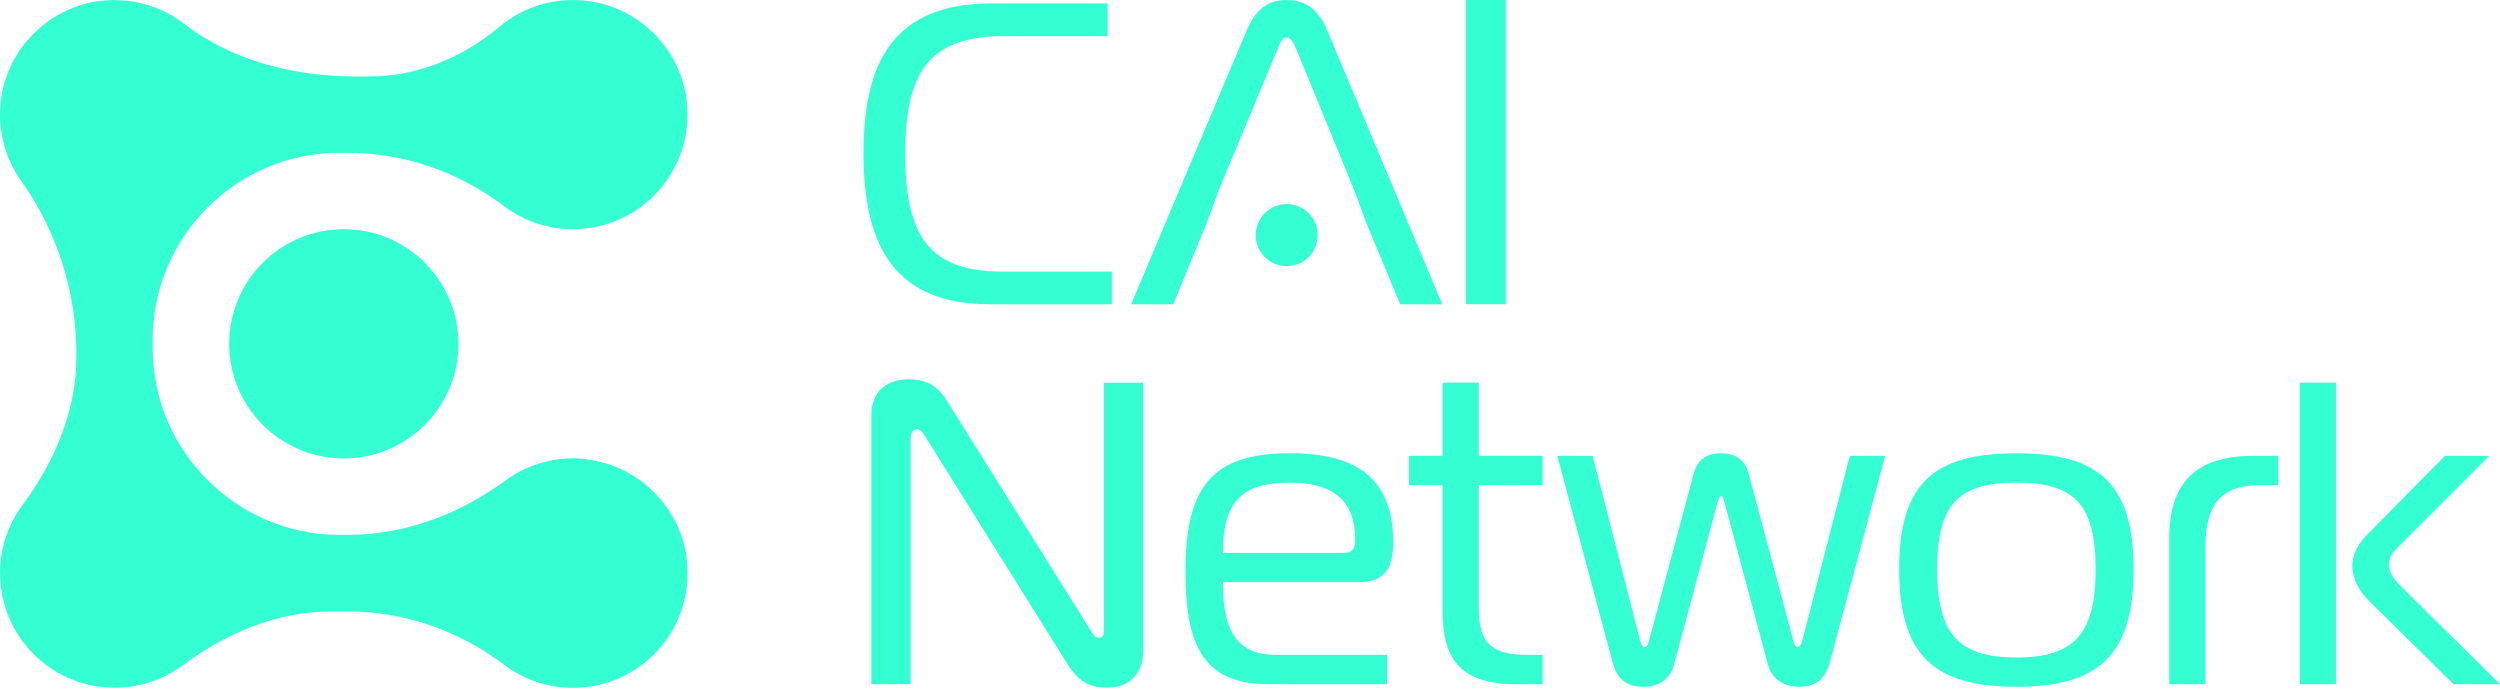
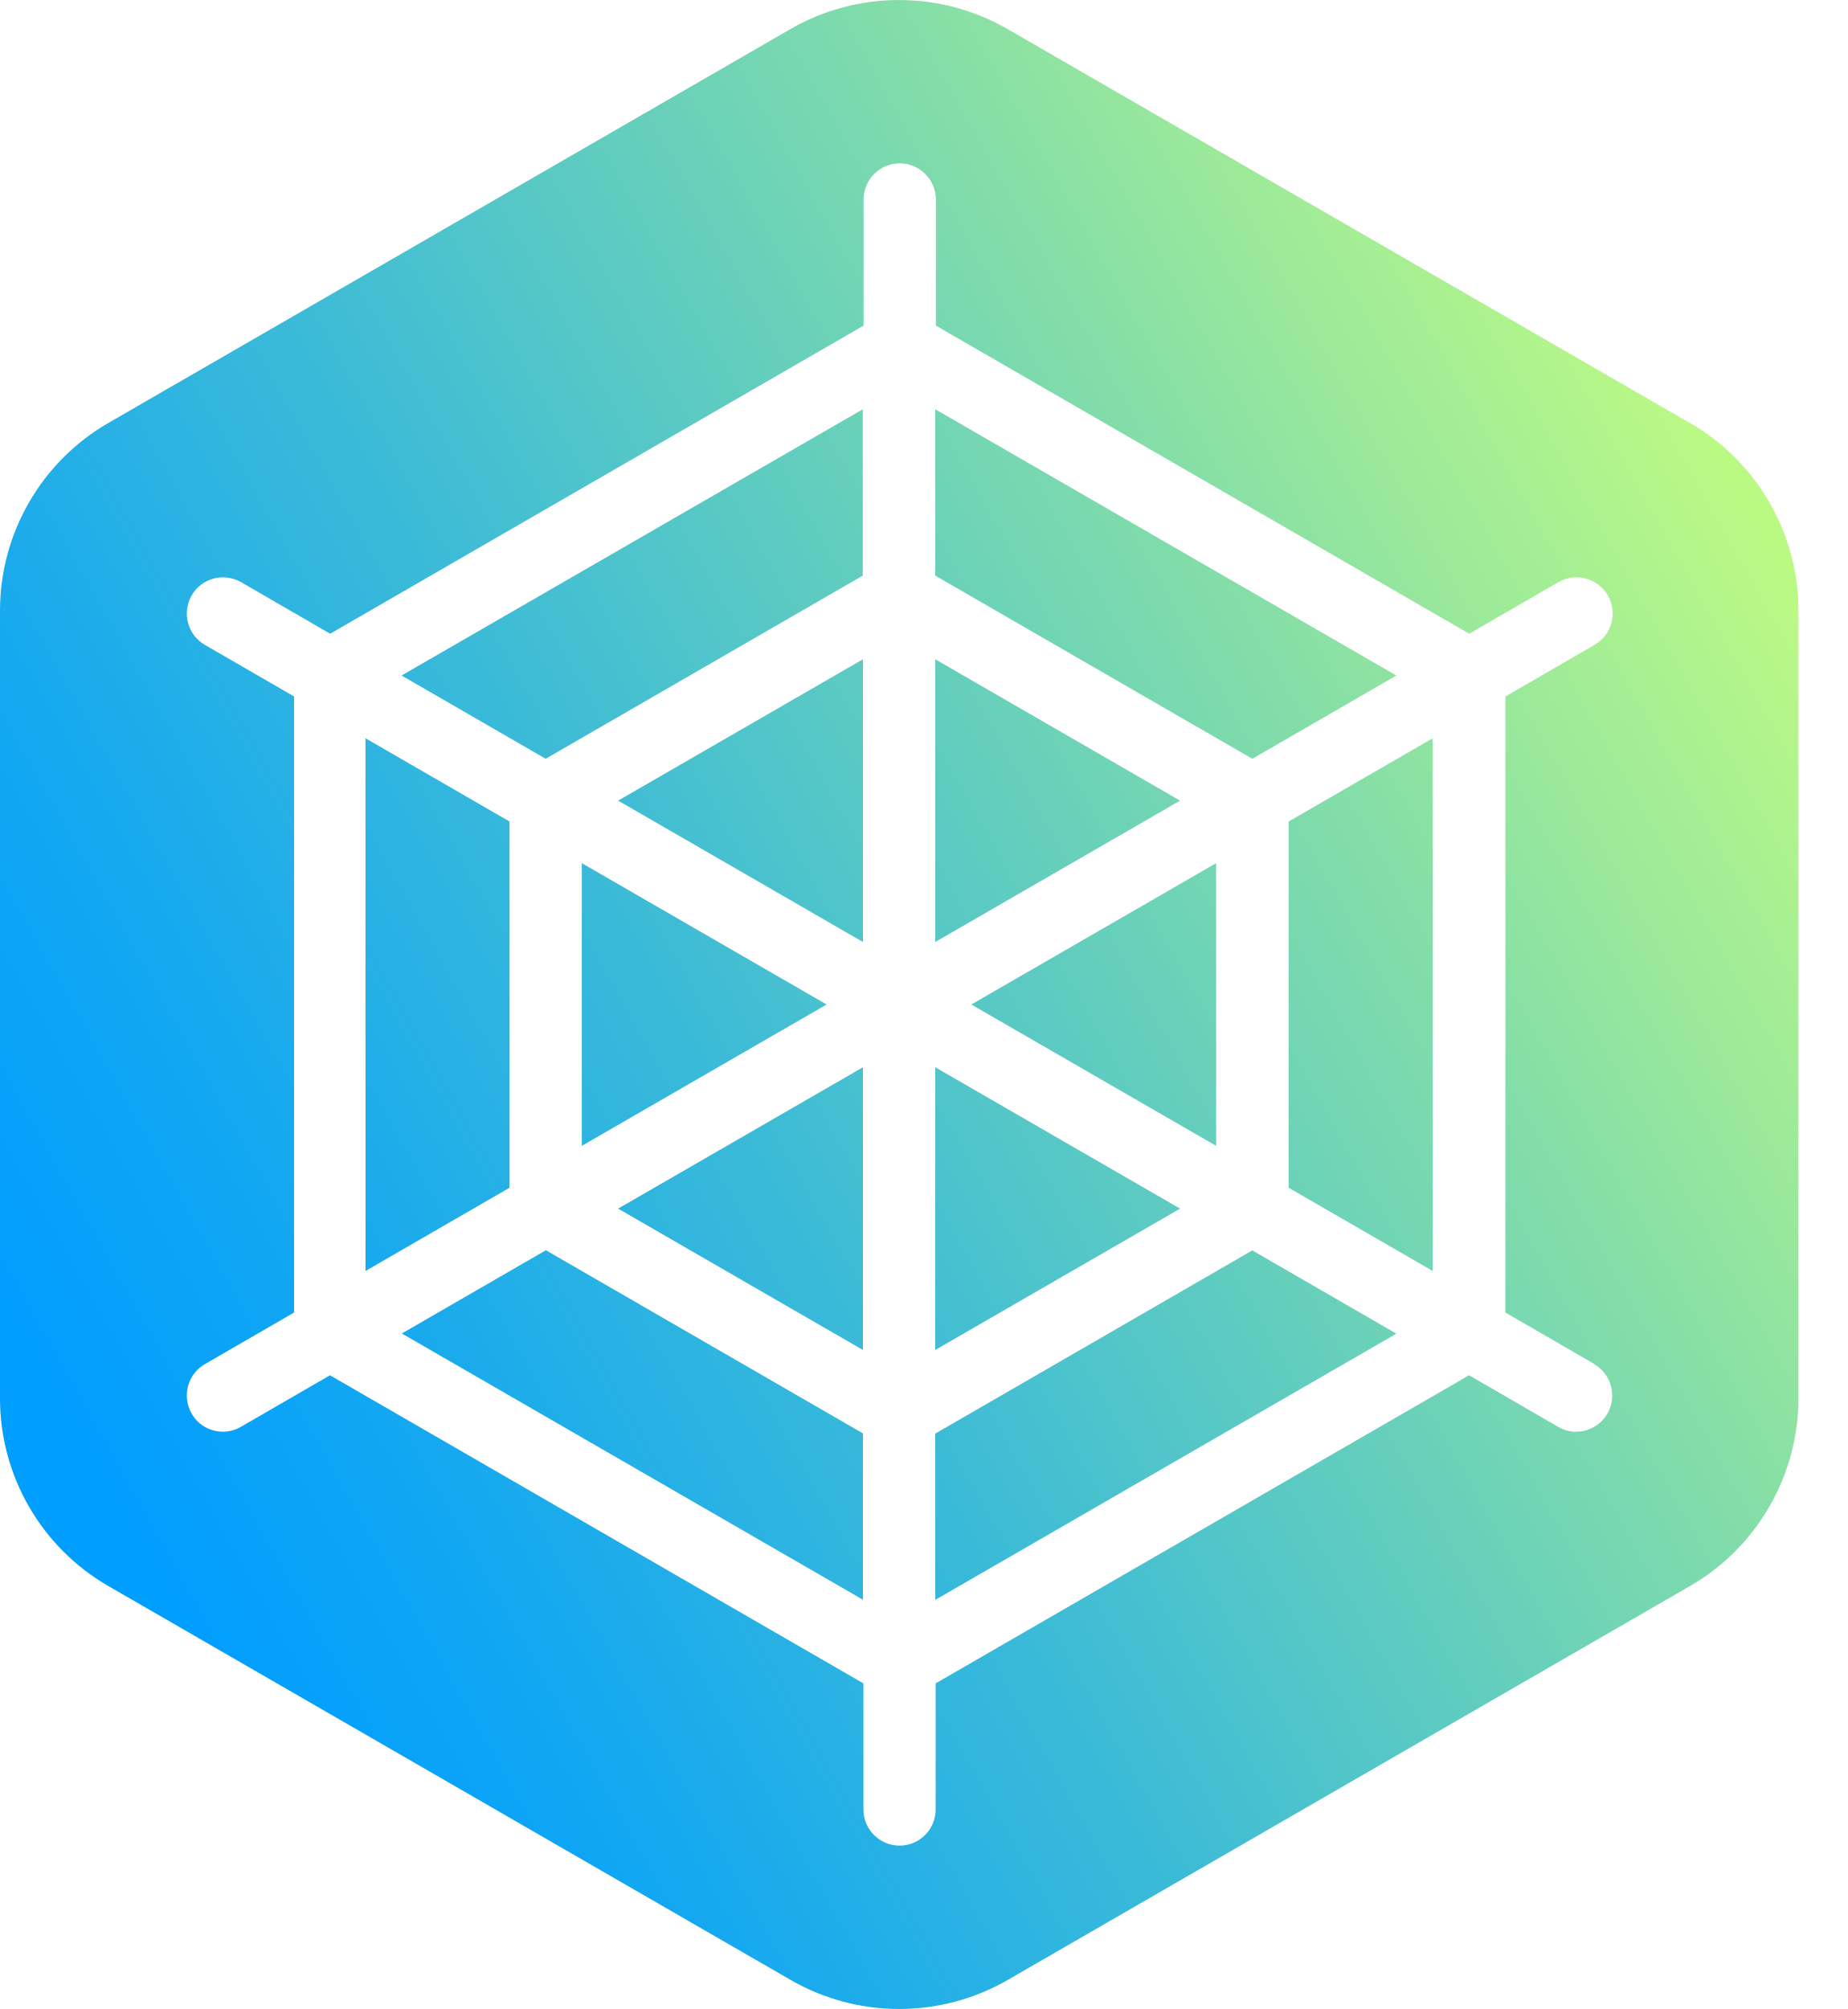
- <svg xmlns="http://www.w3.org/2000/svg" width="108" height="30" viewBox="0 0 108 30" fill="none">
-   <path d="M25.403 19.844C24.066 19.673 22.815 20.038 21.838 20.755C19.849 22.213 17.503 23.105 15.035 23.105H14.663C14.638 23.105 14.613 23.105 14.587 23.105C10.218 23.072 6.629 19.486 6.597 15.114C6.597 15.089 6.597 15.063 6.597 15.038V14.666C6.597 14.641 6.597 14.615 6.597 14.59C6.629 10.216 10.222 6.627 14.594 6.602C14.617 6.602 14.638 6.602 14.661 6.602H15.035C17.476 6.602 19.828 7.434 21.776 8.906C22.603 9.532 23.633 9.901 24.749 9.901C27.67 9.901 30.002 7.371 29.669 4.384C29.422 2.149 27.631 0.326 25.399 0.042C23.938 -0.145 22.587 0.308 21.575 1.156C19.989 2.487 18.037 3.302 15.969 3.302H15.38C12.692 3.302 9.966 2.625 7.861 0.955C7.852 0.945 7.84 0.941 7.829 0.934C7.736 0.867 7.641 0.807 7.547 0.747C7.521 0.73 7.496 0.712 7.47 0.696C7.216 0.543 6.948 0.416 6.669 0.312C6.648 0.303 6.625 0.298 6.602 0.289C6.484 0.247 6.364 0.208 6.243 0.176C6.211 0.167 6.176 0.16 6.144 0.15C6.033 0.123 5.922 0.1 5.811 0.079C5.765 0.072 5.719 0.065 5.673 0.058C5.62 0.051 5.566 0.04 5.513 0.033C5.476 0.028 5.442 0.03 5.405 0.026C5.303 0.016 5.199 0.012 5.095 0.007C5.023 0.007 4.954 0.003 4.882 0.003C4.778 0.003 4.672 0.012 4.566 0.019C4.499 0.023 4.432 0.026 4.367 0.035C4.344 0.037 4.319 0.037 4.296 0.04C3.99 0.079 3.695 0.148 3.408 0.243C3.387 0.25 3.364 0.259 3.344 0.266C3.216 0.31 3.089 0.358 2.967 0.414C2.925 0.432 2.886 0.451 2.847 0.469C2.745 0.518 2.646 0.569 2.549 0.624C2.502 0.65 2.456 0.675 2.41 0.7C2.308 0.76 2.211 0.827 2.117 0.894L1.832 1.109C1.786 1.146 1.74 1.183 1.694 1.223C1.629 1.28 1.567 1.34 1.504 1.401C1.46 1.444 1.414 1.488 1.37 1.535C1.308 1.599 1.25 1.664 1.192 1.731C1.151 1.779 1.111 1.83 1.072 1.879C1.019 1.946 0.966 2.013 0.915 2.082C0.862 2.156 0.813 2.232 0.765 2.311C0.714 2.392 0.665 2.473 0.619 2.556C0.564 2.653 0.513 2.752 0.464 2.856C0.441 2.902 0.423 2.951 0.402 2.999C0.358 3.103 0.317 3.207 0.277 3.316C0.263 3.36 0.247 3.402 0.233 3.445C0.192 3.573 0.157 3.7 0.127 3.831C0.12 3.857 0.113 3.882 0.109 3.91C0.074 4.067 0.046 4.224 0.03 4.386C0.03 4.393 0.03 4.397 0.03 4.404C0.018 4.508 0.016 4.615 0.012 4.719C0.009 4.795 0 4.871 0 4.945C0 4.945 0 4.95 0 4.952C0 5.114 0.009 5.275 0.025 5.433C0.03 5.481 0.037 5.53 0.044 5.576C0.058 5.689 0.076 5.802 0.097 5.913C0.109 5.966 0.118 6.02 0.129 6.073C0.157 6.188 0.187 6.301 0.222 6.412C0.233 6.452 0.245 6.493 0.256 6.532C0.305 6.673 0.358 6.81 0.418 6.946C0.444 7.002 0.471 7.057 0.499 7.112C0.538 7.193 0.578 7.272 0.622 7.35C0.656 7.415 0.693 7.478 0.732 7.54C0.772 7.605 0.813 7.665 0.855 7.727C0.899 7.794 0.943 7.859 0.991 7.923L0.996 7.928C2.496 10.084 3.3 12.646 3.3 15.274V15.405C3.3 17.737 2.378 19.911 0.994 21.785C0.98 21.804 0.966 21.824 0.952 21.845C0.913 21.898 0.876 21.954 0.839 22.009C0.802 22.065 0.767 22.118 0.732 22.173C0.696 22.233 0.661 22.291 0.628 22.354C0.598 22.407 0.568 22.46 0.541 22.515C0.506 22.582 0.474 22.649 0.441 22.719C0.418 22.767 0.397 22.818 0.377 22.869C0.344 22.945 0.314 23.021 0.287 23.1C0.27 23.146 0.254 23.19 0.24 23.236C0.213 23.319 0.187 23.403 0.166 23.488C0.155 23.532 0.143 23.578 0.134 23.624C0.113 23.71 0.095 23.795 0.081 23.881C0.072 23.934 0.065 23.989 0.055 24.043C0.049 24.093 0.037 24.142 0.032 24.193C0.03 24.216 0.032 24.237 0.028 24.26C0.012 24.41 0.002 24.562 0.002 24.715C0.002 24.727 0.002 24.741 0.002 24.752C0.002 24.754 0.002 24.757 0.002 24.759C0.002 24.849 0.012 24.939 0.016 25.029C0.021 25.117 0.021 25.207 0.03 25.293C0.039 25.383 0.058 25.468 0.072 25.556C0.085 25.642 0.095 25.732 0.113 25.815C0.132 25.9 0.159 25.984 0.183 26.069C0.206 26.152 0.224 26.238 0.252 26.319C0.28 26.402 0.314 26.48 0.347 26.561C0.377 26.64 0.404 26.723 0.439 26.799C0.474 26.875 0.515 26.949 0.555 27.023C0.594 27.1 0.631 27.18 0.675 27.254C0.716 27.326 0.767 27.393 0.811 27.465C0.857 27.536 0.903 27.61 0.954 27.682C1.005 27.751 1.061 27.814 1.114 27.878C1.167 27.943 1.218 28.012 1.275 28.075C1.331 28.137 1.393 28.193 1.451 28.253C1.511 28.313 1.569 28.377 1.634 28.435C1.694 28.491 1.761 28.539 1.823 28.59C1.89 28.645 1.957 28.703 2.029 28.756C2.096 28.805 2.167 28.846 2.237 28.893C2.308 28.941 2.38 28.992 2.454 29.036C2.528 29.08 2.604 29.114 2.68 29.154C2.757 29.193 2.831 29.237 2.909 29.272C2.985 29.306 3.066 29.334 3.145 29.364C3.228 29.396 3.307 29.431 3.392 29.461C3.473 29.489 3.556 29.507 3.639 29.53C3.725 29.553 3.808 29.581 3.896 29.6C3.981 29.618 4.069 29.628 4.155 29.641C4.242 29.655 4.33 29.674 4.418 29.683C4.506 29.692 4.594 29.692 4.681 29.697C4.771 29.701 4.859 29.711 4.952 29.711C4.954 29.711 4.956 29.711 4.959 29.711C4.97 29.711 4.984 29.711 4.996 29.711C5.15 29.711 5.301 29.699 5.451 29.685C5.474 29.685 5.495 29.685 5.518 29.681C5.569 29.676 5.617 29.665 5.668 29.657C5.721 29.651 5.777 29.641 5.83 29.632C5.915 29.616 6.001 29.597 6.086 29.579C6.132 29.567 6.176 29.558 6.223 29.547C6.308 29.523 6.391 29.498 6.474 29.473C6.521 29.459 6.567 29.443 6.613 29.427C6.692 29.399 6.768 29.369 6.842 29.336C6.893 29.316 6.944 29.292 6.992 29.272C7.061 29.239 7.128 29.207 7.195 29.175C7.251 29.147 7.304 29.117 7.357 29.087C7.417 29.052 7.477 29.017 7.535 28.983C7.591 28.948 7.646 28.913 7.699 28.877C7.755 28.84 7.81 28.803 7.863 28.763C7.882 28.749 7.902 28.736 7.923 28.722C9.797 27.335 11.972 26.416 14.303 26.416H15.04C17.48 26.416 19.832 27.247 21.78 28.719C22.608 29.346 23.638 29.715 24.754 29.715C27.675 29.715 30.006 27.185 29.673 24.197C29.426 21.963 27.635 20.14 25.403 19.856V19.844Z" fill="#34FFD3" />
-   <path d="M14.853 19.805C17.588 19.805 19.805 17.588 19.805 14.853C19.805 12.118 17.588 9.901 14.853 9.901C12.118 9.901 9.901 12.118 9.901 14.853C9.901 17.588 12.118 19.805 14.853 19.805Z" fill="#34FFD3" />
-   <path d="M42.726 13.141C38.382 13.141 37.305 10.246 37.305 6.625C37.305 3.004 38.364 0.148 42.818 0.148H47.849V1.56H43.394C40.145 1.56 39.105 3.101 39.105 6.627C39.105 10.153 40.108 11.732 43.299 11.732H48.031V13.143H42.724L42.726 13.141Z" fill="#34FFD3" />
-   <path d="M63.325 13.141V0H65.051V13.141H63.325Z" fill="#34FFD3" />
-   <path d="M57.388 1.43C57.018 0.539 56.535 0 55.588 0C54.64 0 54.197 0.52 53.806 1.43L48.868 13.143H50.687L52.133 9.617L52.653 8.205L55.139 2.246C55.25 1.987 55.361 1.615 55.585 1.615C55.809 1.615 55.939 1.987 56.05 2.246L58.499 8.205L59.019 9.617L60.486 13.143H62.305L57.385 1.43H57.388Z" fill="#34FFD3" />
-   <path d="M55.587 11.498C56.327 11.498 56.927 10.898 56.927 10.158C56.927 9.418 56.327 8.818 55.587 8.818C54.847 8.818 54.247 9.418 54.247 10.158C54.247 10.898 54.847 11.498 55.587 11.498Z" fill="#34FFD3" />
-   <path d="M49.388 28.068C49.388 29.165 48.755 29.706 47.824 29.706C47.117 29.706 46.615 29.482 46.111 28.682L39.97 18.858C39.84 18.633 39.727 18.541 39.598 18.541C39.524 18.541 39.337 18.615 39.337 18.913V29.558H37.643V17.929C37.643 16.739 38.516 16.385 39.244 16.385C40.194 16.385 40.603 16.831 40.919 17.335L47.117 27.234C47.209 27.381 47.283 27.55 47.47 27.55C47.694 27.55 47.694 27.345 47.694 27.234V16.533H49.388V28.07V28.068Z" fill="#34FFD3" />
-   <path d="M54.767 29.556C51.828 29.556 51.214 27.64 51.214 24.662C51.214 21.034 52.367 19.581 55.699 19.581C58.324 19.581 60.184 20.436 60.184 23.414C60.184 24.549 59.83 25.145 58.714 25.145H52.833C52.833 26.746 53.113 28.29 55.105 28.29H59.925V29.556H54.77H54.767ZM58.097 23.881C58.469 23.881 58.543 23.601 58.543 23.38V23.305C58.543 21.445 57.371 20.849 55.715 20.849C53.686 20.849 52.831 21.63 52.831 23.883H58.097V23.881Z" fill="#34FFD3" />
-   <path d="M65.466 29.556C63.01 29.556 62.321 28.384 62.321 26.392V20.958H60.87V19.692H62.321V16.528H63.883V19.692H66.637V20.958H63.883V26.298C63.883 27.823 64.479 28.29 65.986 28.29H66.637V29.556H65.466Z" fill="#34FFD3" />
-   <path d="M70.845 27.659C70.882 27.788 70.956 27.957 71.05 27.957C71.18 27.957 71.198 27.77 71.238 27.677L73.174 20.438C73.398 19.639 74.01 19.583 74.345 19.583C74.68 19.583 75.314 19.639 75.535 20.438L77.472 27.677C77.49 27.77 77.546 27.957 77.659 27.957C77.751 27.957 77.828 27.809 77.865 27.659L79.912 19.694H81.437L79.055 28.59C78.867 29.279 78.495 29.669 77.733 29.669C76.915 29.669 76.504 29.205 76.374 28.701L74.514 21.76C74.477 21.649 74.44 21.425 74.348 21.425C74.274 21.425 74.218 21.649 74.181 21.76L72.321 28.701C72.192 29.202 71.82 29.669 70.981 29.669C70.2 29.669 69.847 29.279 69.659 28.59L67.277 19.694H68.802L70.849 27.659H70.845Z" fill="#34FFD3" />
-   <path d="M92.17 24.588C92.17 28.329 90.645 29.669 87.107 29.669C83.57 29.669 82.045 28.329 82.045 24.588C82.045 20.847 83.57 19.583 87.107 19.583C90.645 19.583 92.17 20.868 92.17 24.588ZM87.107 28.403C89.619 28.403 90.532 27.379 90.532 24.588C90.532 21.797 89.619 20.847 87.107 20.847C84.596 20.847 83.683 21.797 83.683 24.588C83.683 27.379 84.596 28.403 87.107 28.403Z" fill="#34FFD3" />
-   <path d="M93.713 23.248C93.713 20.81 94.903 19.694 97.341 19.694H98.42V20.96H97.621C95.909 20.96 95.275 21.836 95.275 23.64V29.558H93.713V23.25V23.248Z" fill="#34FFD3" />
-   <path d="M99.351 29.556V16.531H100.913V29.556H99.351ZM105.994 29.556L102.327 25.947C102.029 25.648 101.62 25.092 101.62 24.458C101.62 23.825 101.992 23.361 102.346 23.007L105.62 19.694H107.535L103.536 23.694C103.367 23.86 103.201 24.084 103.201 24.401C103.201 24.754 103.462 25.071 103.702 25.313L108 29.556H105.99H105.994Z" fill="#34FFD3" />
+ <svg xmlns="http://www.w3.org/2000/svg" width="23" height="25" viewBox="0 0 23 25" fill="none">
+   <path d="M10.74 11.722V8.204L7.693 9.963L10.74 11.722ZM7.241 10.741V14.259L10.288 12.5L7.241 10.741ZM6.791 9.442L10.738 7.163V5.093L4.998 8.406L6.791 9.442ZM17.379 8.406L11.64 5.093V7.163L15.586 9.442L17.379 8.406ZM10.74 16.799V13.281L7.693 15.04L10.74 16.799ZM6.342 10.223L4.549 9.187V15.816L6.342 14.78V10.22V10.223ZM5.001 16.594L10.74 19.907V17.837L6.794 15.558L5.001 16.594ZM11.64 17.84V19.909L17.379 16.596L15.586 15.56L11.64 17.84ZM21.029 5.262L12.539 0.361C11.703 -0.12 10.675 -0.12 9.839 0.361L1.351 5.262C0.515 5.743 0 6.637 0 7.599V17.401C0 18.366 0.515 19.257 1.351 19.738L9.841 24.639C10.677 25.12 11.705 25.12 12.541 24.639L21.031 19.738C21.867 19.257 22.383 18.363 22.383 17.401V7.599C22.383 6.634 21.867 5.743 21.031 5.262H21.029ZM19.84 16.975C20.056 17.099 20.129 17.375 20.006 17.59C19.922 17.735 19.772 17.816 19.617 17.816C19.54 17.816 19.464 17.798 19.393 17.756L18.284 17.114L11.645 20.948V22.517C11.645 22.767 11.442 22.967 11.195 22.967C10.948 22.967 10.746 22.765 10.746 22.517V20.948L4.107 17.114L2.997 17.756C2.926 17.798 2.85 17.816 2.774 17.816C2.619 17.816 2.466 17.735 2.385 17.59C2.261 17.375 2.335 17.099 2.55 16.975L3.66 16.333V8.667L2.55 8.025C2.335 7.901 2.261 7.625 2.385 7.41C2.508 7.194 2.784 7.121 3 7.244L4.109 7.886L10.748 4.052V2.483C10.748 2.233 10.951 2.033 11.198 2.033C11.445 2.033 11.648 2.236 11.648 2.483V4.052L18.286 7.886L19.396 7.244C19.611 7.121 19.887 7.194 20.011 7.41C20.135 7.625 20.061 7.901 19.845 8.025L18.736 8.667V16.333L19.845 16.975H19.84ZM11.64 8.204V11.722L14.687 9.963L11.64 8.204ZM16.038 14.78L17.831 15.816V9.187L16.038 10.223V14.782V14.78ZM11.64 13.281V16.799L14.687 15.04L11.64 13.281ZM15.136 14.259V10.741L12.089 12.5L15.136 14.259Z" fill="url(#paint0_linear_1641_123)" />
+   <defs>
+     <linearGradient id="paint0_linear_1641_123" x1="1.181" y1="18.121" x2="21.773" y2="6.558" gradientUnits="userSpaceOnUse">
+       <stop stop-color="#009EFF" />
+       <stop offset="0.13" stop-color="#10A6F3" />
+       <stop offset="0.39" stop-color="#3CBBD7" />
+       <stop offset="0.74" stop-color="#83DDA9" />
+       <stop offset="1" stop-color="#BBF985" />
+     </linearGradient>
+   </defs>
</svg>
